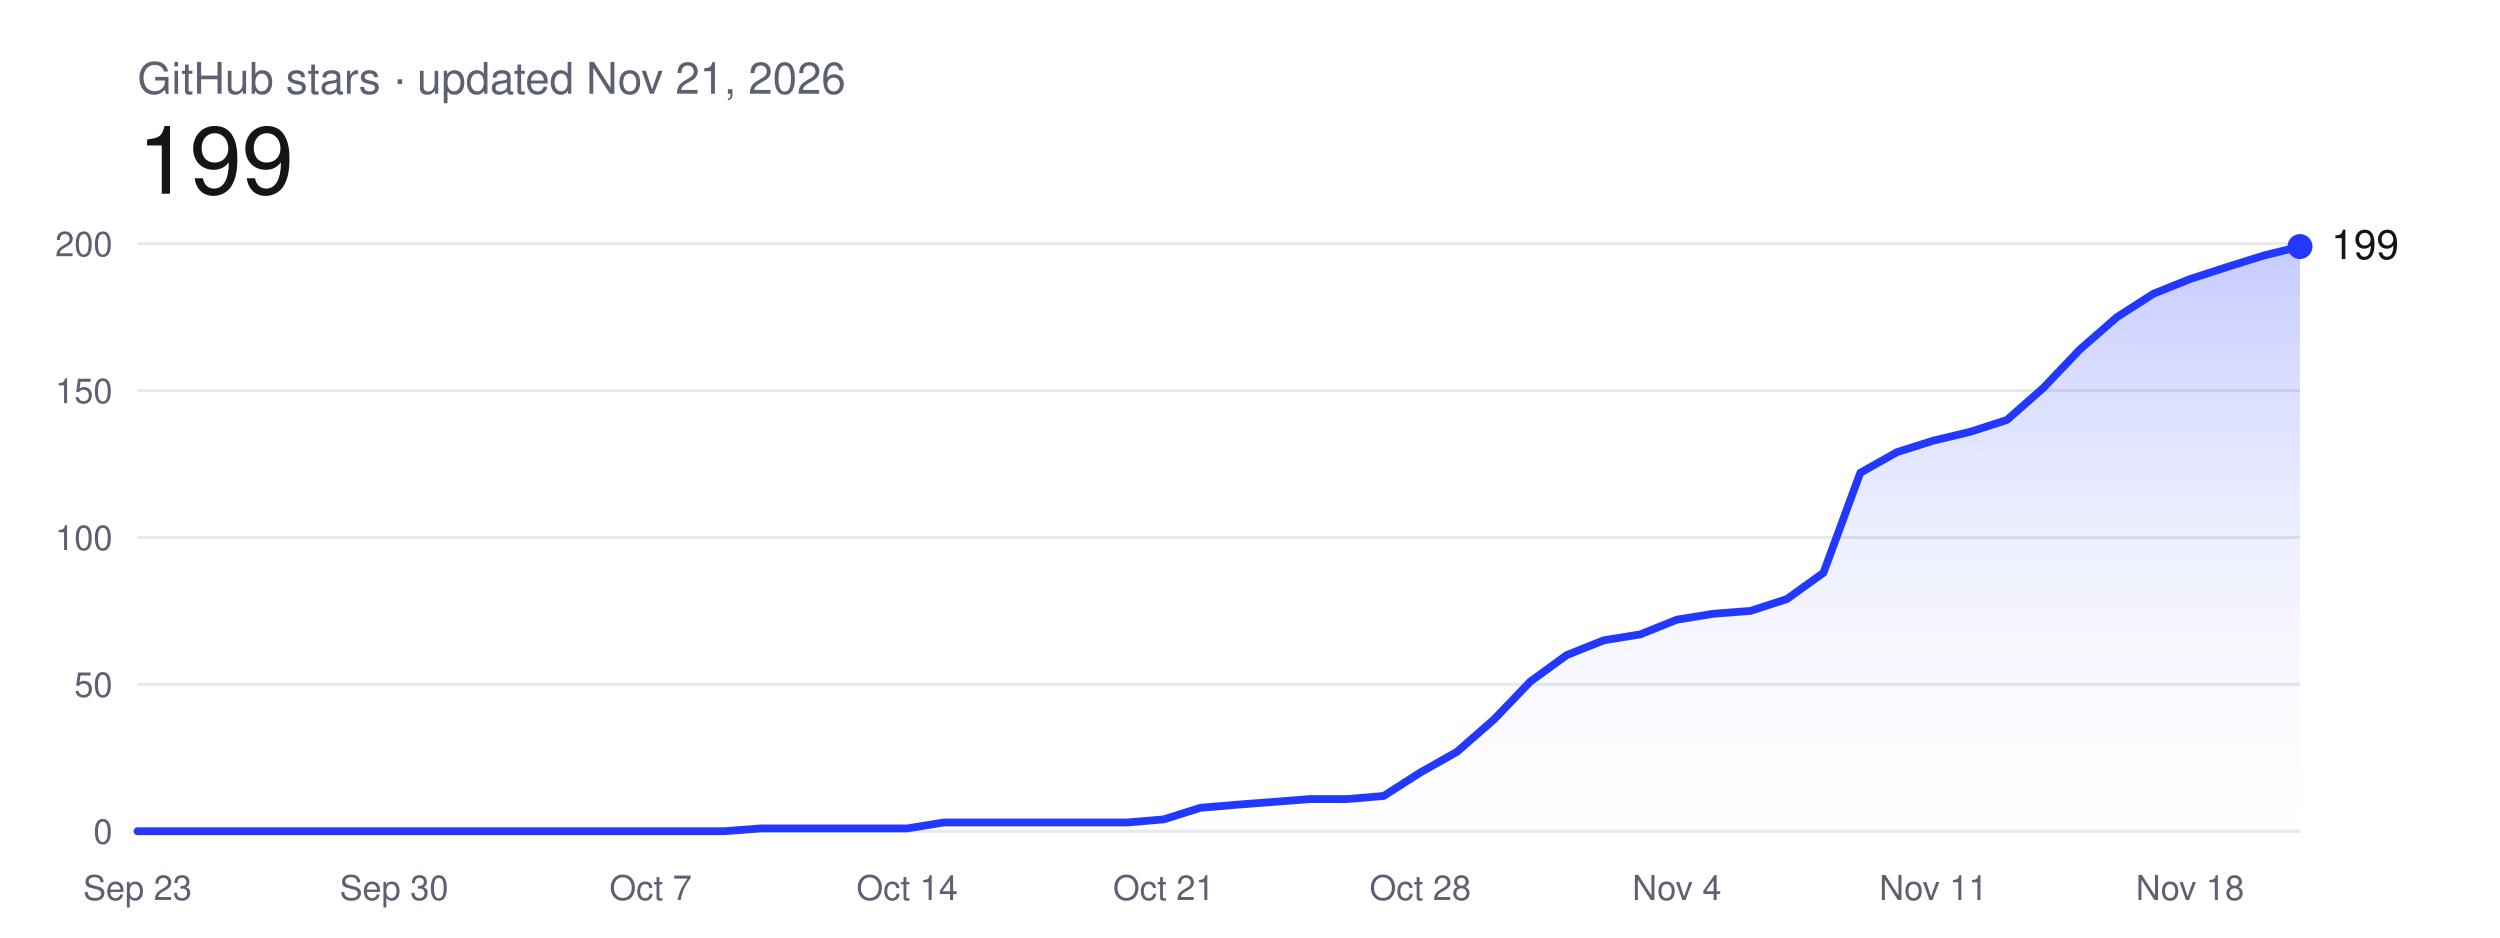
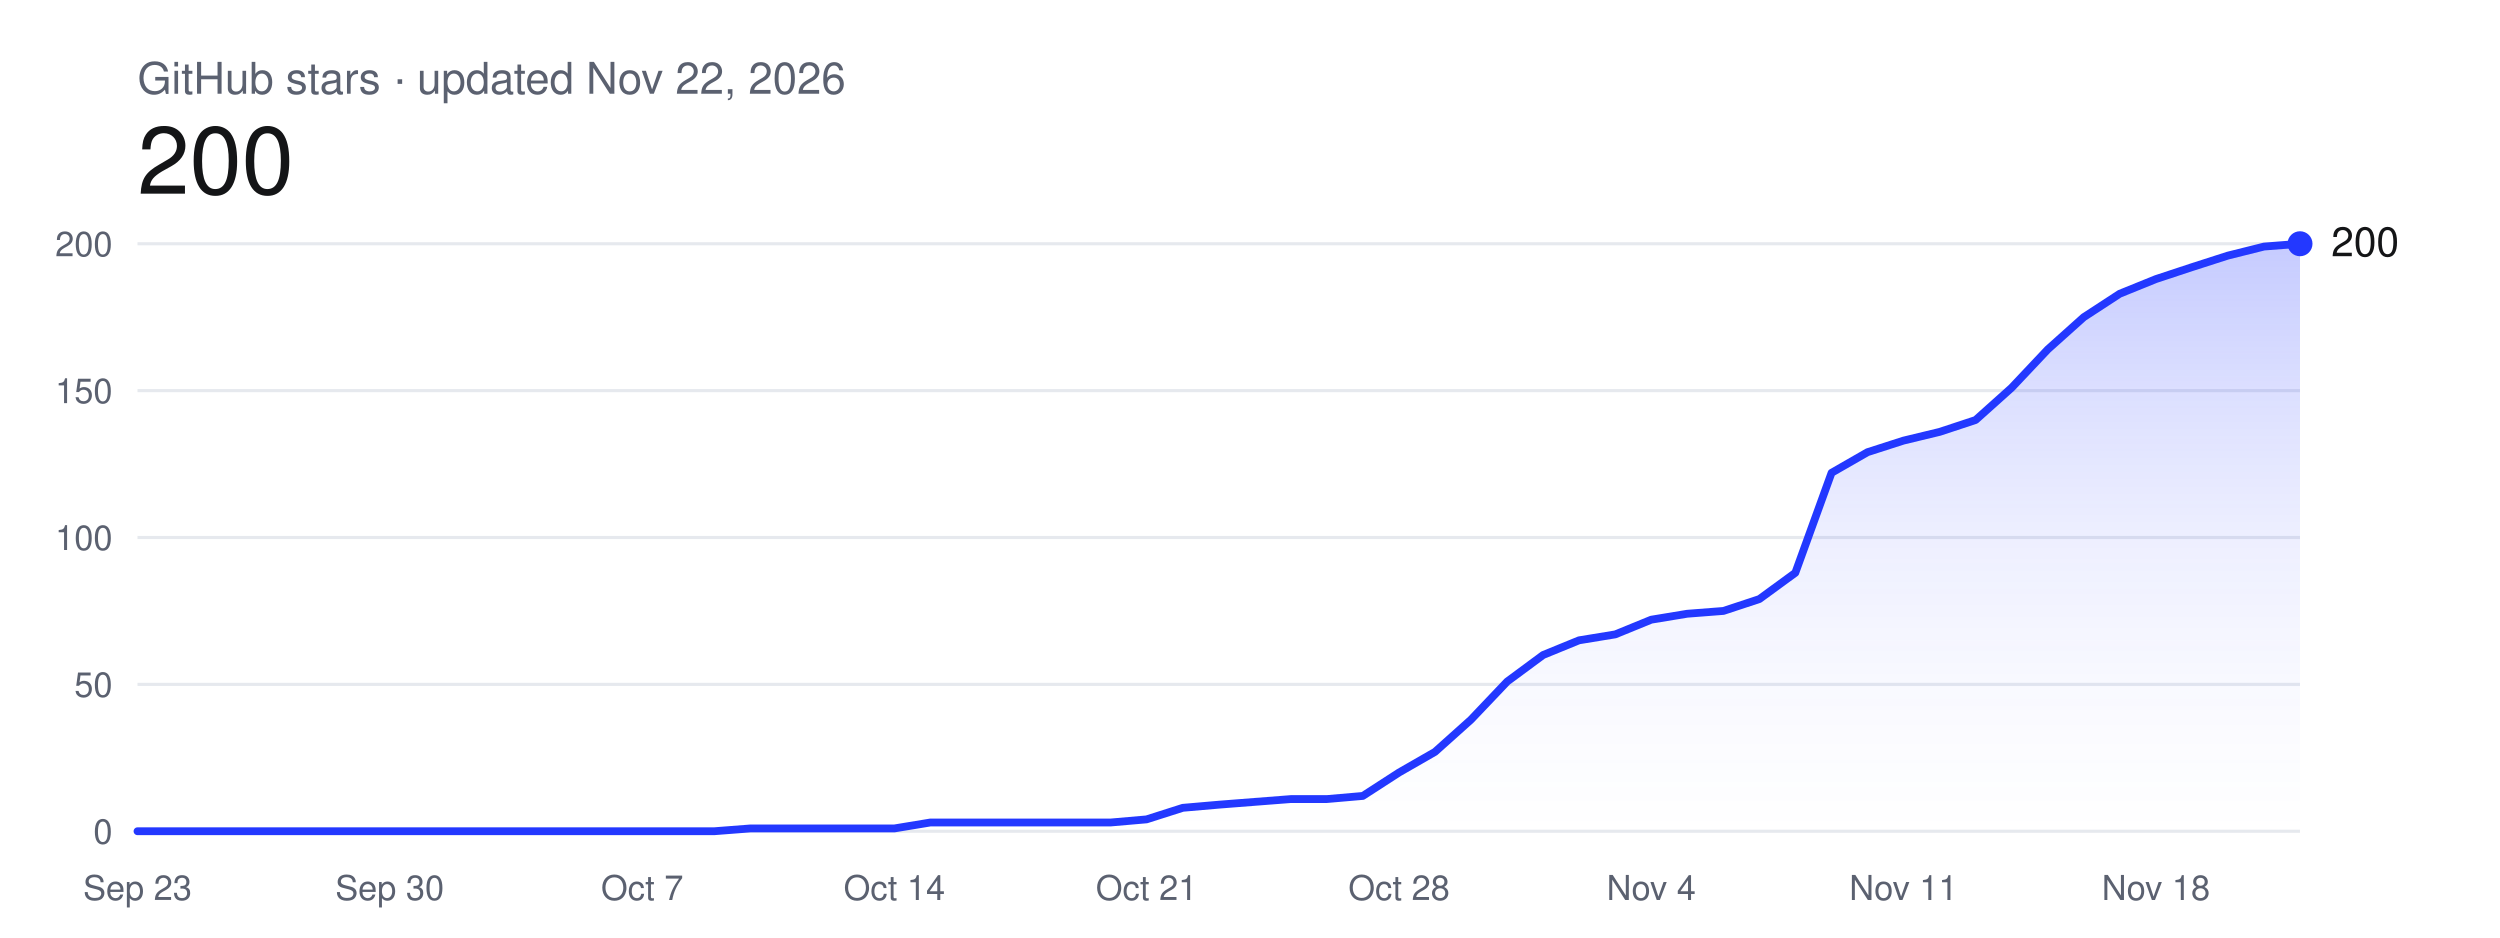
<svg xmlns="http://www.w3.org/2000/svg" width="800" height="300" viewBox="0 0 800 300" font-family="-apple-system, BlinkMacSystemFont, 'Segoe UI', Helvetica, Arial, sans-serif">
  <defs>
    <linearGradient id="a" x1="0" x2="0" y1="0" y2="1">
      <stop offset="0" stop-color="#2338ff" stop-opacity="0.26" />
      <stop offset="0.25" stop-color="#2338ff" stop-opacity="0.16" />
      <stop offset="0.5" stop-color="#2338ff" stop-opacity="0.08" />
      <stop offset="0.75" stop-color="#2338ff" stop-opacity="0.03" />
      <stop offset="1" stop-color="#2338ff" stop-opacity="0" />
    </linearGradient>
  </defs>
-   <text x="44" y="30" font-size="14" fill="#5b6170">GitHub stars · updated Nov 21, 2026</text>
-   <text x="44" y="62" font-size="30" font-weight="300" fill="#141517">199</text>
+   <text x="44" y="30" font-size="14" fill="#5b6170">GitHub stars · updated Nov 22, 2026</text>
+   <text x="44" y="62" font-size="30" font-weight="300" fill="#141517">200</text>
  <line x1="44" x2="736" y1="266.0" y2="266.0" stroke="#e6e9ee" stroke-width="1" />
  <text x="36" y="270.0" font-size="11" fill="#5b6170" text-anchor="end">0</text>
  <line x1="44" x2="736" y1="219.0" y2="219.0" stroke="#e6e9ee" stroke-width="1" />
  <text x="36" y="223.0" font-size="11" fill="#5b6170" text-anchor="end">50</text>
  <line x1="44" x2="736" y1="172.0" y2="172.0" stroke="#e6e9ee" stroke-width="1" />
  <text x="36" y="176.0" font-size="11" fill="#5b6170" text-anchor="end">100</text>
  <line x1="44" x2="736" y1="125.0" y2="125.0" stroke="#e6e9ee" stroke-width="1" />
  <text x="36" y="129.0" font-size="11" fill="#5b6170" text-anchor="end">150</text>
  <line x1="44" x2="736" y1="78.0" y2="78.0" stroke="#e6e9ee" stroke-width="1" />
  <text x="36" y="82.0" font-size="11" fill="#5b6170" text-anchor="end">200</text>
  <text x="44.0" y="288" font-size="11" fill="#5b6170" text-anchor="middle">Sep 23</text>
-   <text x="126.1" y="288" font-size="11" fill="#5b6170" text-anchor="middle">Sep 30</text>
-   <text x="208.2" y="288" font-size="11" fill="#5b6170" text-anchor="middle">Oct 7</text>
-   <text x="290.3" y="288" font-size="11" fill="#5b6170" text-anchor="middle">Oct 14</text>
-   <text x="372.4" y="288" font-size="11" fill="#5b6170" text-anchor="middle">Oct 21</text>
-   <text x="454.5" y="288" font-size="11" fill="#5b6170" text-anchor="middle">Oct 28</text>
-   <text x="536.6" y="288" font-size="11" fill="#5b6170" text-anchor="middle">Nov 4</text>
-   <text x="618.7" y="288" font-size="11" fill="#5b6170" text-anchor="middle">Nov 11</text>
-   <text x="700.8" y="288" font-size="11" fill="#5b6170" text-anchor="middle">Nov 18</text>
-   <polygon points="44,266.0 44.0,266.0 55.7,266.0 67.5,266.0 79.2,266.0 90.9,266.0 102.6,266.0 114.4,266.0 126.1,266.0 137.8,266.0 149.6,266.0 161.3,266.0 173.0,266.0 184.7,266.0 196.5,266.0 208.2,266.0 219.9,266.0 231.7,266.0 243.4,265.1 255.1,265.1 266.8,265.1 278.6,265.1 290.3,265.1 302.0,263.2 313.8,263.2 325.5,263.2 337.2,263.2 348.9,263.2 360.7,263.2 372.4,262.2 384.1,258.5 395.9,257.5 407.6,256.6 419.3,255.7 431.1,255.7 442.8,254.7 454.5,247.2 466.2,240.6 478.0,230.3 489.7,218.1 501.4,209.6 513.2,204.9 524.9,203.0 536.6,198.3 548.3,196.4 560.1,195.5 571.8,191.7 583.5,183.3 595.3,151.3 607.0,144.7 618.7,141.0 630.4,138.2 642.2,134.4 653.9,124.1 665.6,111.8 677.4,101.5 689.1,94.0 700.8,89.3 712.5,85.5 724.3,81.8 736.0,78.9 736.0,266.0" fill="url(#a)" />
-   <polyline points="44.0,266.0 55.7,266.0 67.5,266.0 79.2,266.0 90.9,266.0 102.6,266.0 114.4,266.0 126.1,266.0 137.8,266.0 149.6,266.0 161.3,266.0 173.0,266.0 184.7,266.0 196.5,266.0 208.2,266.0 219.9,266.0 231.7,266.0 243.4,265.1 255.1,265.1 266.8,265.1 278.6,265.1 290.3,265.1 302.0,263.2 313.8,263.2 325.5,263.2 337.2,263.2 348.9,263.2 360.7,263.2 372.4,262.2 384.1,258.5 395.9,257.5 407.6,256.6 419.3,255.7 431.1,255.7 442.8,254.7 454.5,247.2 466.2,240.6 478.0,230.3 489.7,218.1 501.4,209.6 513.2,204.9 524.9,203.0 536.6,198.3 548.3,196.4 560.1,195.5 571.8,191.7 583.5,183.3 595.3,151.3 607.0,144.7 618.7,141.0 630.4,138.2 642.2,134.4 653.9,124.1 665.6,111.8 677.4,101.5 689.1,94.0 700.8,89.3 712.5,85.5 724.3,81.8 736.0,78.9" fill="none" stroke="#2338ff" stroke-width="2.5" stroke-linejoin="round" stroke-linecap="round" />
-   <circle cx="736.0" cy="78.9" r="4" fill="#2338ff" />
-   <text x="746.0" y="82.9" font-size="13" fill="#141517">199</text>
+   <text x="124.7" y="288" font-size="11" fill="#5b6170" text-anchor="middle">Sep 30</text>
+   <text x="205.5" y="288" font-size="11" fill="#5b6170" text-anchor="middle">Oct 7</text>
+   <text x="286.2" y="288" font-size="11" fill="#5b6170" text-anchor="middle">Oct 14</text>
+   <text x="366.9" y="288" font-size="11" fill="#5b6170" text-anchor="middle">Oct 21</text>
+   <text x="447.7" y="288" font-size="11" fill="#5b6170" text-anchor="middle">Oct 28</text>
+   <text x="528.4" y="288" font-size="11" fill="#5b6170" text-anchor="middle">Nov 4</text>
+   <text x="609.1" y="288" font-size="11" fill="#5b6170" text-anchor="middle">Nov 11</text>
+   <text x="689.9" y="288" font-size="11" fill="#5b6170" text-anchor="middle">Nov 18</text>
+   <polygon points="44,266.0 44.0,266.0 55.5,266.0 67.1,266.0 78.6,266.0 90.1,266.0 101.7,266.0 113.2,266.0 124.7,266.0 136.3,266.0 147.8,266.0 159.3,266.0 170.9,266.0 182.4,266.0 193.9,266.0 205.5,266.0 217.0,266.0 228.5,266.0 240.1,265.1 251.6,265.1 263.1,265.1 274.7,265.1 286.2,265.1 297.7,263.2 309.3,263.2 320.8,263.2 332.3,263.2 343.9,263.2 355.4,263.2 366.9,262.2 378.5,258.5 390.0,257.5 401.5,256.6 413.1,255.7 424.6,255.7 436.1,254.7 447.7,247.2 459.2,240.6 470.7,230.3 482.3,218.1 493.8,209.6 505.3,204.9 516.9,203.0 528.4,198.3 539.9,196.4 551.5,195.5 563.0,191.7 574.5,183.3 586.1,151.3 597.6,144.7 609.1,141.0 620.7,138.2 632.2,134.4 643.7,124.1 655.3,111.8 666.8,101.5 678.3,94.0 689.9,89.3 701.4,85.5 712.9,81.8 724.5,78.9 736.0,78.0 736.0,266.0" fill="url(#a)" />
+   <polyline points="44.0,266.0 55.5,266.0 67.1,266.0 78.6,266.0 90.1,266.0 101.7,266.0 113.2,266.0 124.7,266.0 136.3,266.0 147.8,266.0 159.3,266.0 170.9,266.0 182.4,266.0 193.9,266.0 205.5,266.0 217.0,266.0 228.5,266.0 240.1,265.1 251.6,265.1 263.1,265.1 274.7,265.1 286.2,265.1 297.7,263.2 309.3,263.2 320.8,263.2 332.3,263.2 343.9,263.2 355.4,263.2 366.9,262.2 378.5,258.5 390.0,257.5 401.5,256.6 413.1,255.7 424.6,255.7 436.1,254.7 447.7,247.2 459.2,240.6 470.7,230.3 482.3,218.1 493.8,209.6 505.3,204.9 516.9,203.0 528.4,198.3 539.9,196.4 551.5,195.5 563.0,191.7 574.5,183.3 586.1,151.3 597.6,144.7 609.1,141.0 620.7,138.2 632.2,134.4 643.7,124.1 655.3,111.8 666.8,101.5 678.3,94.0 689.9,89.3 701.4,85.5 712.9,81.8 724.5,78.9 736.0,78.0" fill="none" stroke="#2338ff" stroke-width="2.5" stroke-linejoin="round" stroke-linecap="round" />
+   <circle cx="736.0" cy="78.0" r="4" fill="#2338ff" />
+   <text x="746.0" y="82.0" font-size="13" fill="#141517">200</text>
</svg>
